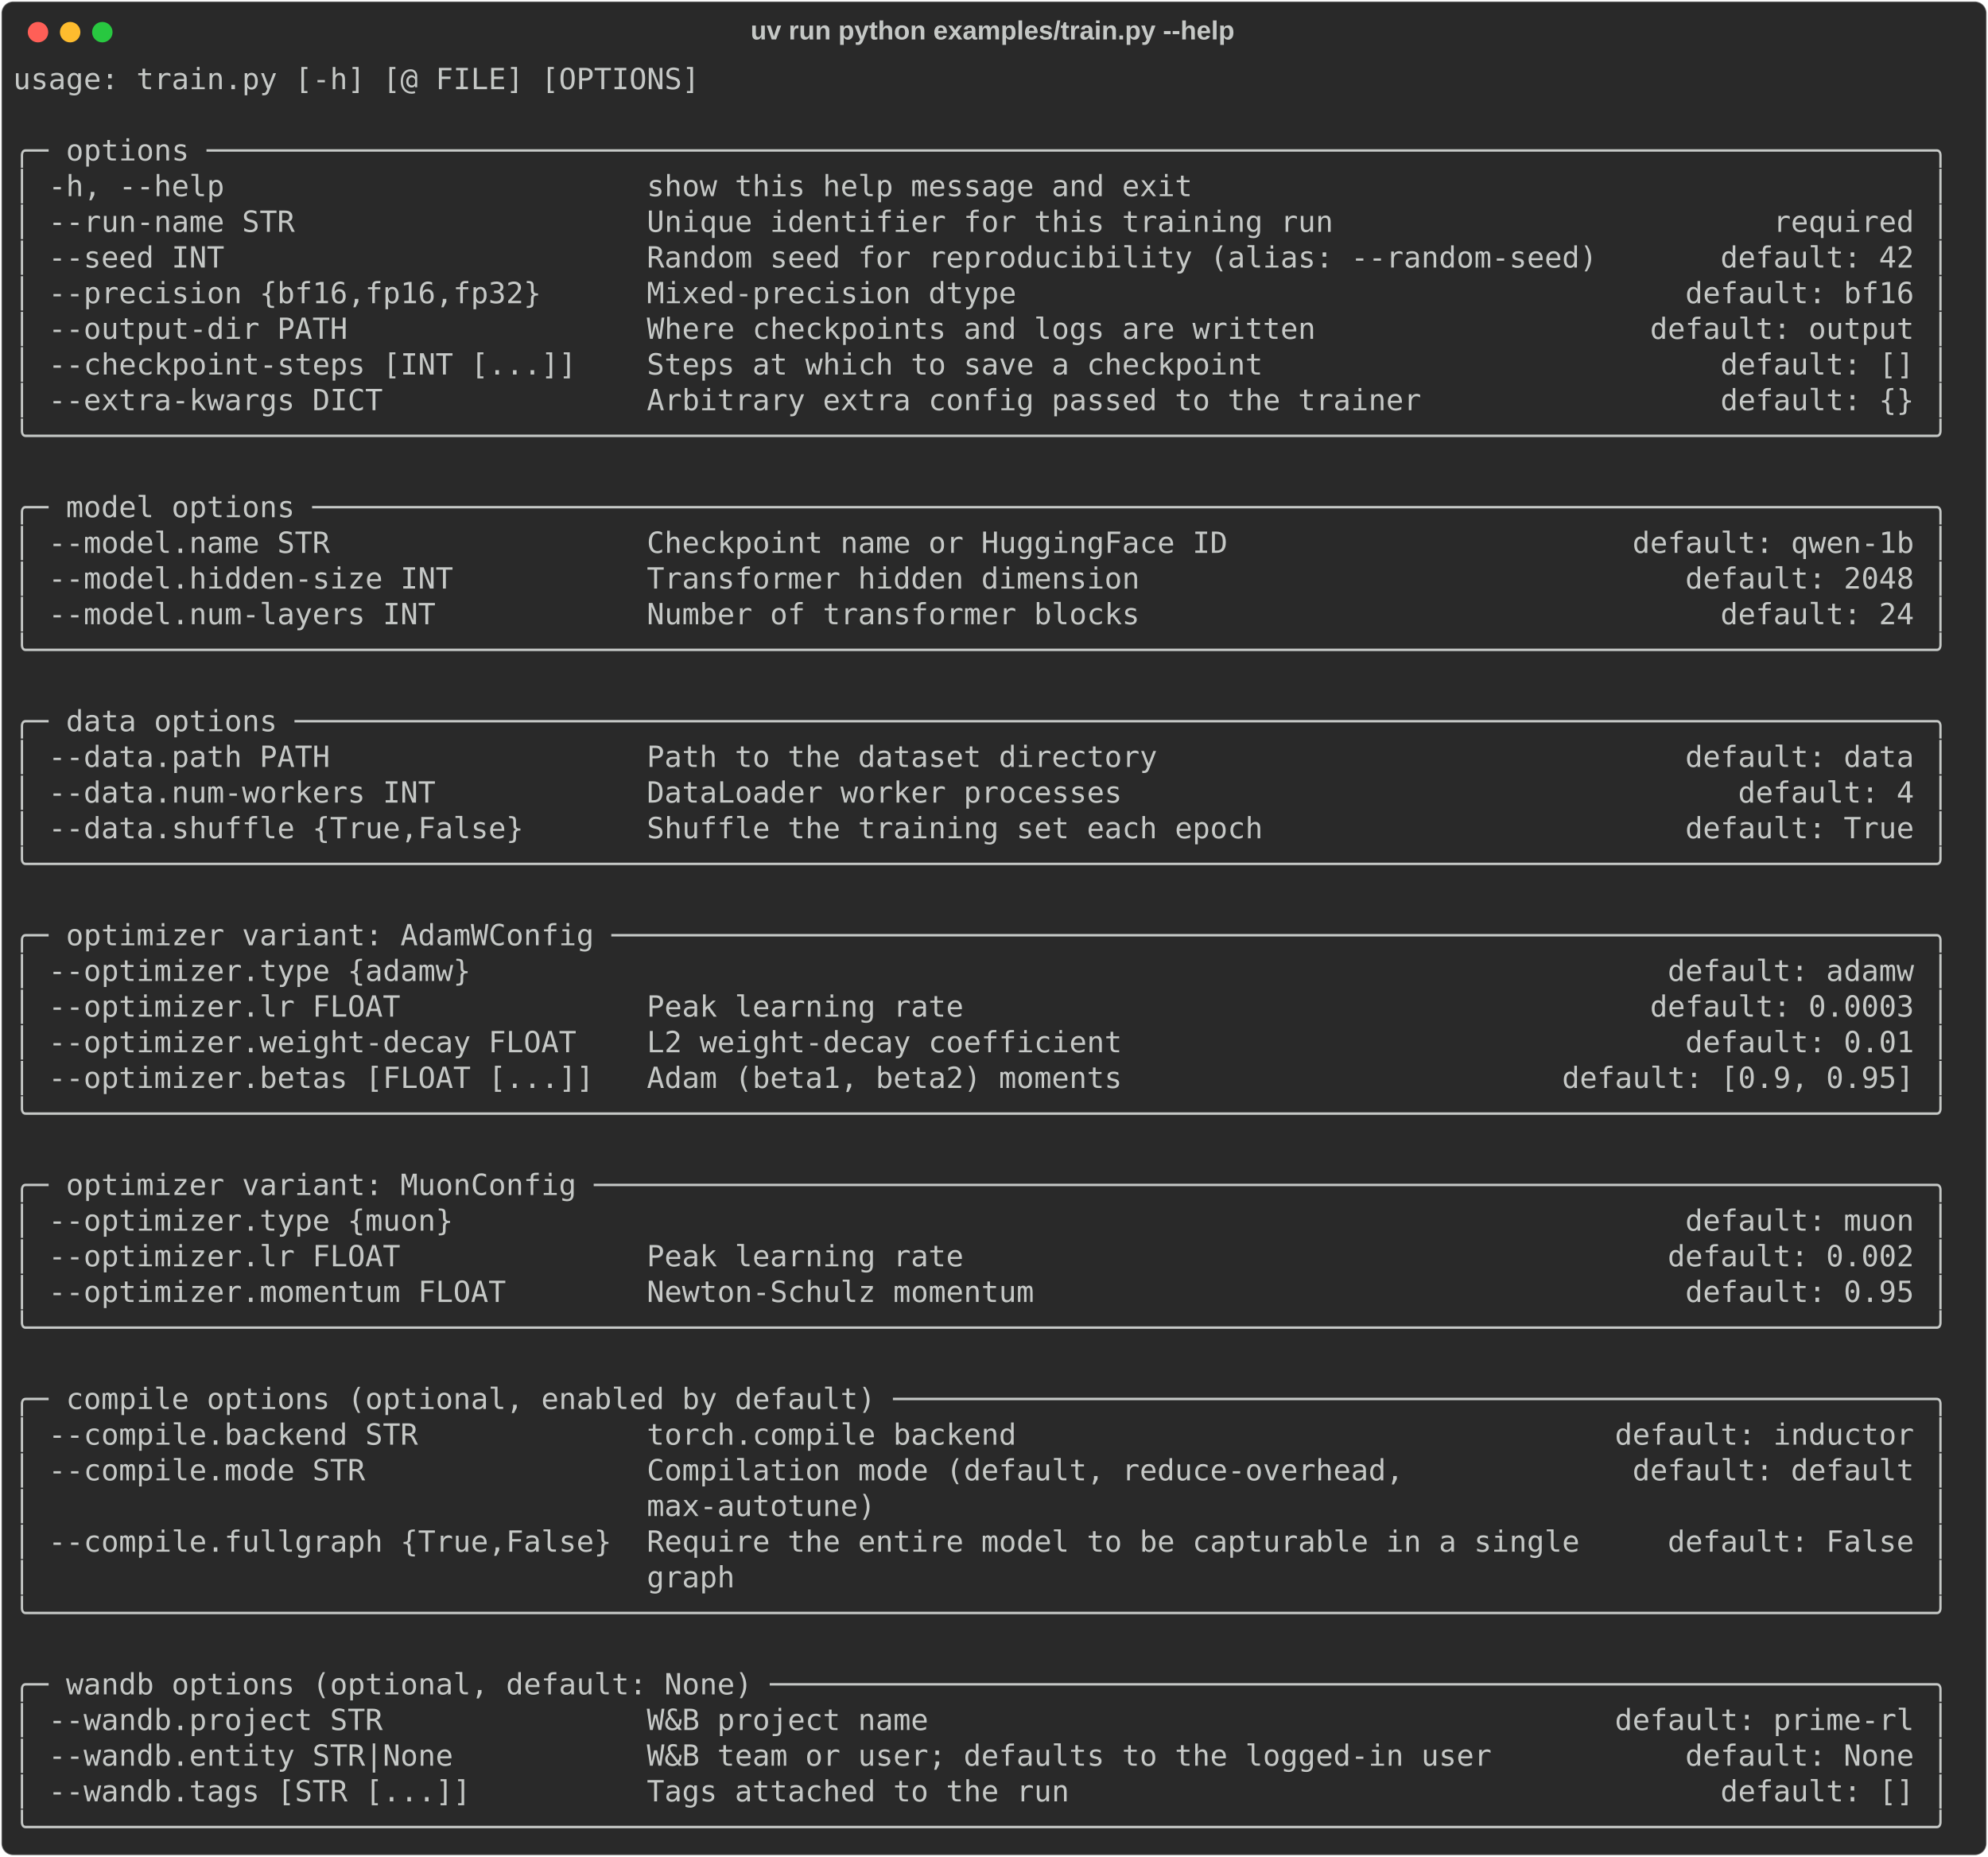
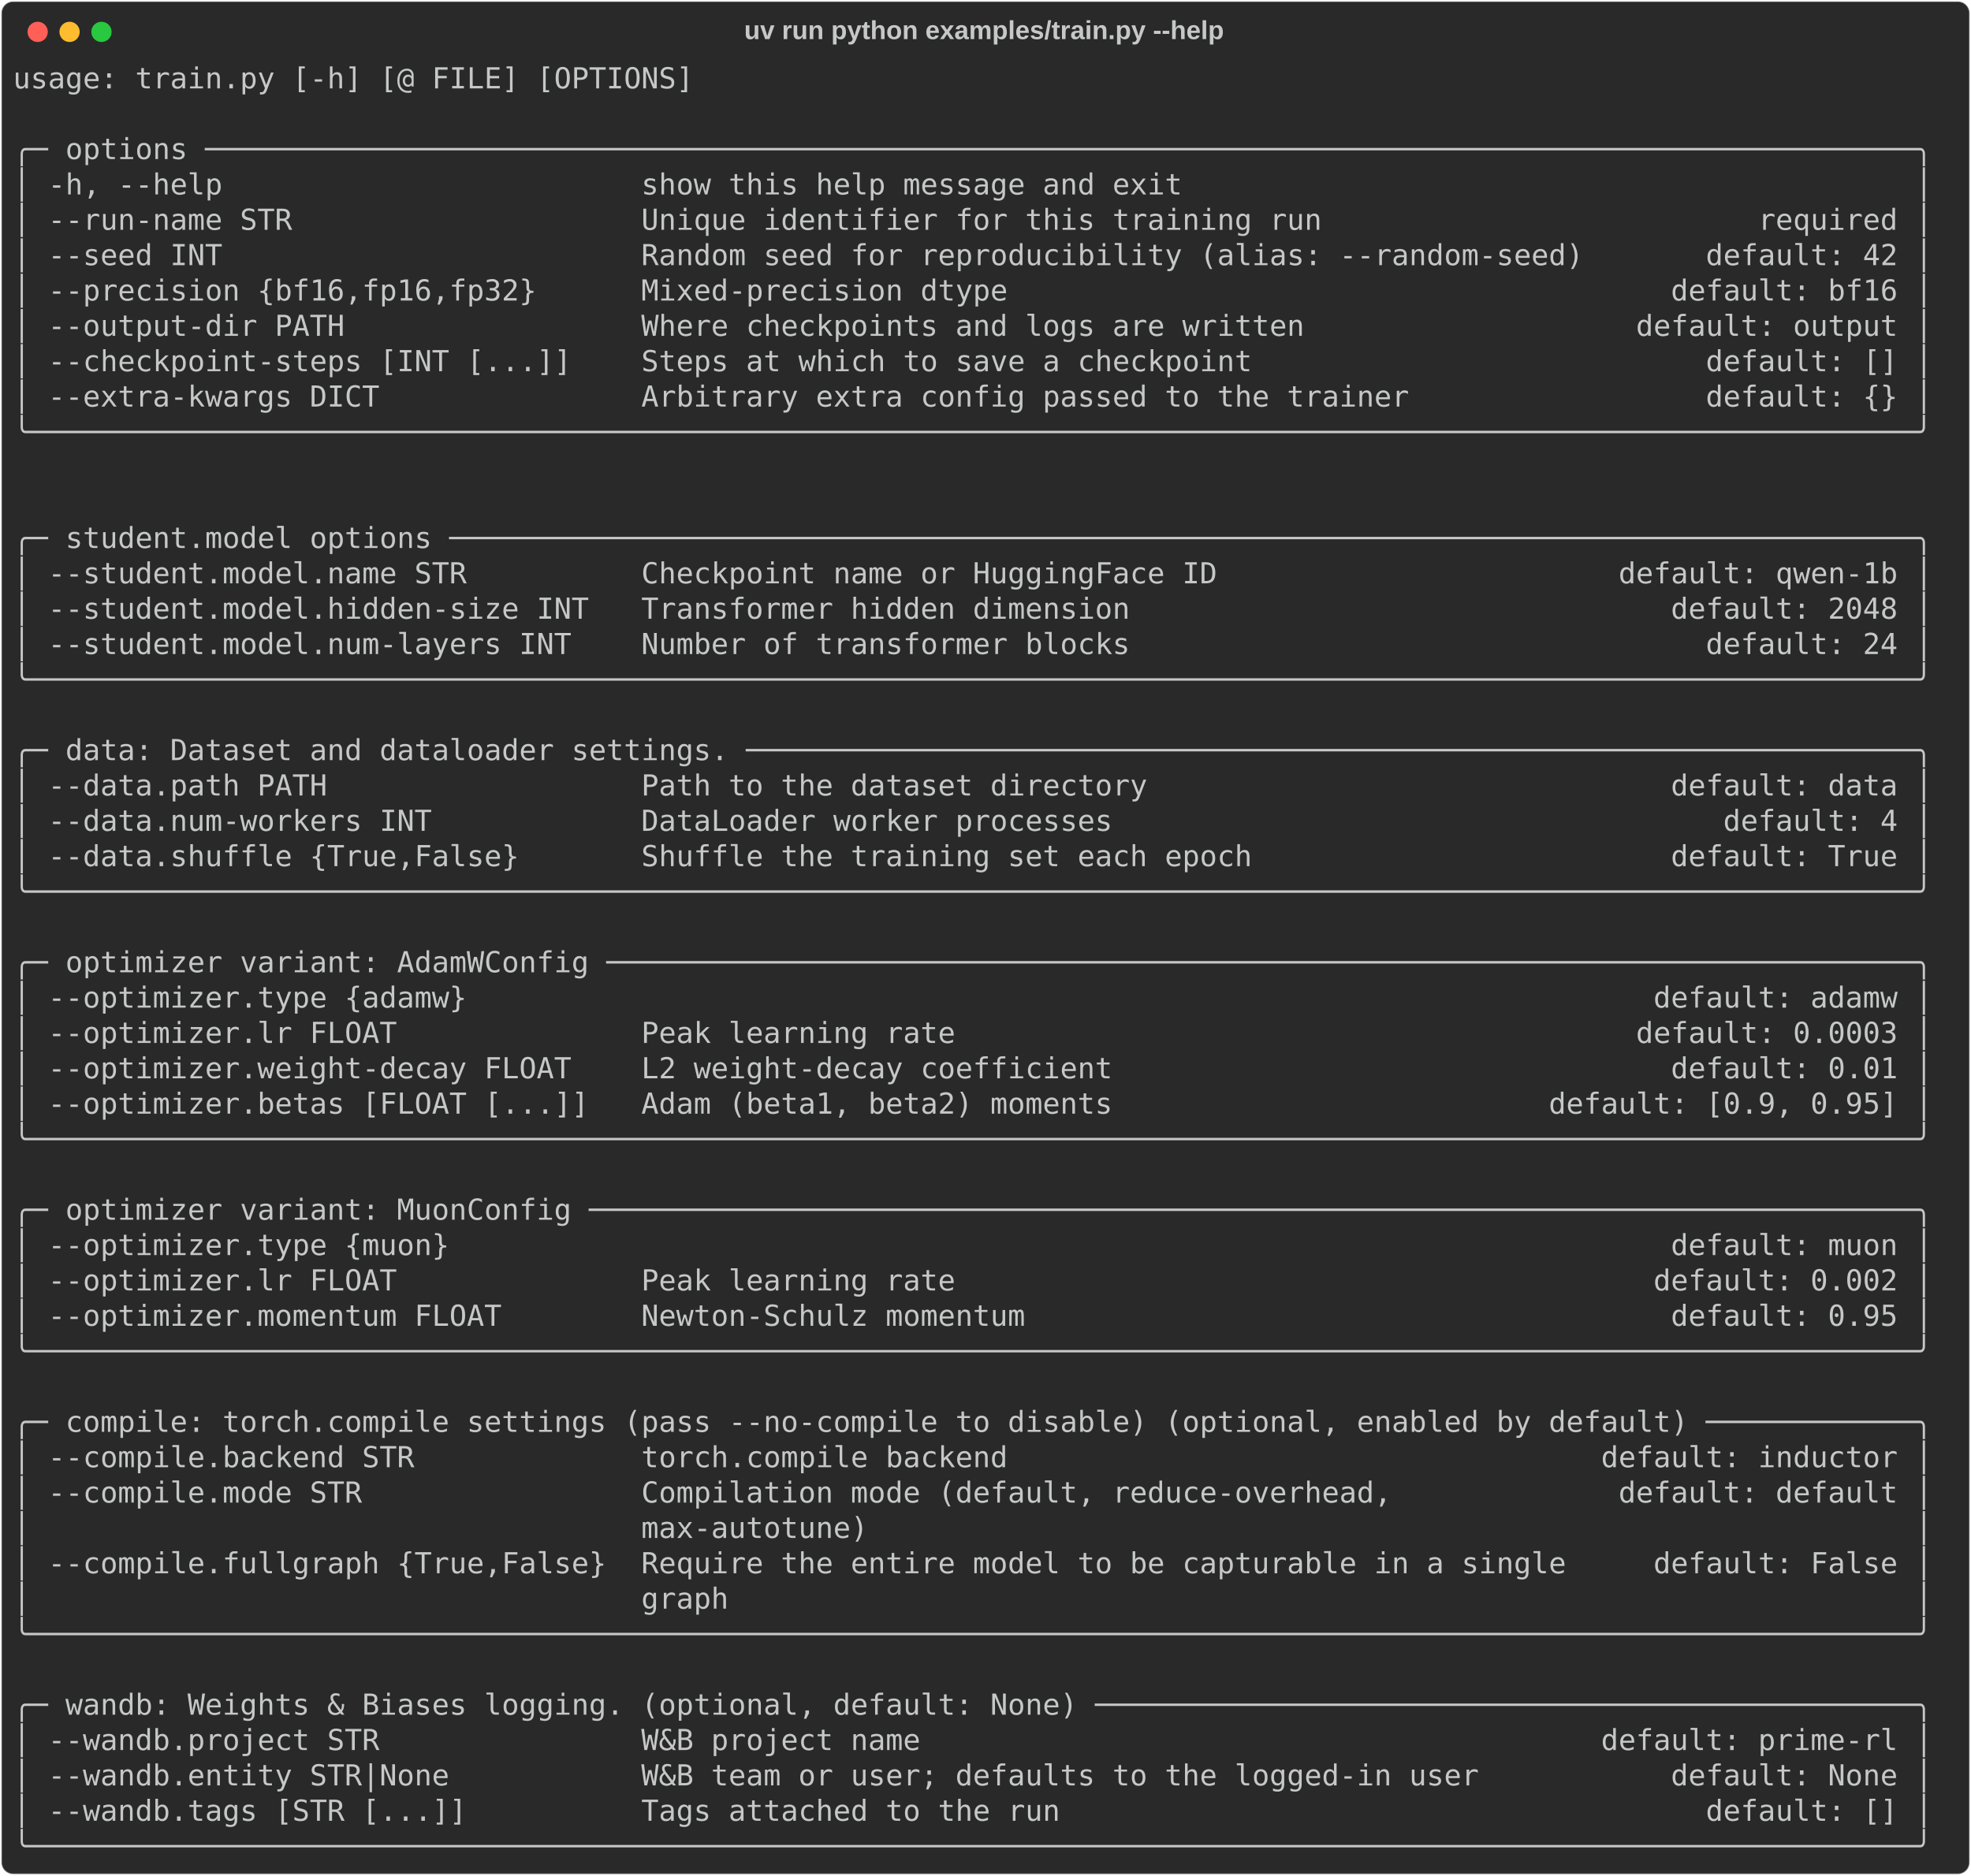
- <svg xmlns="http://www.w3.org/2000/svg" class="rich-terminal" viewBox="0 0 1360 1270.0">
+ <svg xmlns="http://www.w3.org/2000/svg" class="rich-terminal" viewBox="0 0 1360 1294.4">
  <style>

    @font-face {
        font-family: "Fira Code";
        src: local("FiraCode-Regular"),
                url("https://cdnjs.cloudflare.com/ajax/libs/firacode/6.2.0/woff2/FiraCode-Regular.woff2") format("woff2"),
                url("https://cdnjs.cloudflare.com/ajax/libs/firacode/6.2.0/woff/FiraCode-Regular.woff") format("woff");
        font-style: normal;
        font-weight: 400;
    }
    @font-face {
        font-family: "Fira Code";
        src: local("FiraCode-Bold"),
                url("https://cdnjs.cloudflare.com/ajax/libs/firacode/6.2.0/woff2/FiraCode-Bold.woff2") format("woff2"),
                url("https://cdnjs.cloudflare.com/ajax/libs/firacode/6.2.0/woff/FiraCode-Bold.woff") format("woff");
        font-style: bold;
        font-weight: 700;
    }

-     .terminal-894539248-matrix {
+     .terminal-3853713293-matrix {
        font-family: Fira Code, monospace;
        font-size: 20px;
        line-height: 24.4px;
        font-variant-east-asian: full-width;
    }

-     .terminal-894539248-title {
+     .terminal-3853713293-title {
        font-size: 18px;
        font-weight: bold;
        font-family: arial;
    }

-     .terminal-894539248-r1 { fill: #c5c8c6 }
+     .terminal-3853713293-r1 { fill: #c5c8c6 }
    </style>
  <defs>
-     <clipPath id="terminal-894539248-clip-terminal">
-       <rect x="0" y="0" width="1341.0" height="1219.0" />
-     </clipPath>
-     <clipPath id="terminal-894539248-line-0">
+     <clipPath id="terminal-3853713293-clip-terminal">
+       <rect x="0" y="0" width="1341.0" height="1243.4" />
+     </clipPath>
+     <clipPath id="terminal-3853713293-line-0">
      <rect x="0" y="1.5" width="1342" height="24.65" />
    </clipPath>
-     <clipPath id="terminal-894539248-line-1">
+     <clipPath id="terminal-3853713293-line-1">
      <rect x="0" y="25.9" width="1342" height="24.65" />
    </clipPath>
-     <clipPath id="terminal-894539248-line-2">
+     <clipPath id="terminal-3853713293-line-2">
      <rect x="0" y="50.3" width="1342" height="24.65" />
    </clipPath>
-     <clipPath id="terminal-894539248-line-3">
+     <clipPath id="terminal-3853713293-line-3">
      <rect x="0" y="74.7" width="1342" height="24.65" />
    </clipPath>
-     <clipPath id="terminal-894539248-line-4">
+     <clipPath id="terminal-3853713293-line-4">
      <rect x="0" y="99.1" width="1342" height="24.65" />
    </clipPath>
-     <clipPath id="terminal-894539248-line-5">
+     <clipPath id="terminal-3853713293-line-5">
      <rect x="0" y="123.5" width="1342" height="24.65" />
    </clipPath>
-     <clipPath id="terminal-894539248-line-6">
+     <clipPath id="terminal-3853713293-line-6">
      <rect x="0" y="147.9" width="1342" height="24.65" />
    </clipPath>
-     <clipPath id="terminal-894539248-line-7">
+     <clipPath id="terminal-3853713293-line-7">
      <rect x="0" y="172.3" width="1342" height="24.65" />
    </clipPath>
-     <clipPath id="terminal-894539248-line-8">
+     <clipPath id="terminal-3853713293-line-8">
      <rect x="0" y="196.7" width="1342" height="24.65" />
    </clipPath>
-     <clipPath id="terminal-894539248-line-9">
+     <clipPath id="terminal-3853713293-line-9">
      <rect x="0" y="221.1" width="1342" height="24.65" />
    </clipPath>
-     <clipPath id="terminal-894539248-line-10">
+     <clipPath id="terminal-3853713293-line-10">
      <rect x="0" y="245.5" width="1342" height="24.65" />
    </clipPath>
-     <clipPath id="terminal-894539248-line-11">
+     <clipPath id="terminal-3853713293-line-11">
      <rect x="0" y="269.9" width="1342" height="24.65" />
    </clipPath>
-     <clipPath id="terminal-894539248-line-12">
+     <clipPath id="terminal-3853713293-line-12">
      <rect x="0" y="294.3" width="1342" height="24.65" />
    </clipPath>
-     <clipPath id="terminal-894539248-line-13">
+     <clipPath id="terminal-3853713293-line-13">
      <rect x="0" y="318.7" width="1342" height="24.65" />
    </clipPath>
-     <clipPath id="terminal-894539248-line-14">
+     <clipPath id="terminal-3853713293-line-14">
      <rect x="0" y="343.1" width="1342" height="24.65" />
    </clipPath>
-     <clipPath id="terminal-894539248-line-15">
+     <clipPath id="terminal-3853713293-line-15">
      <rect x="0" y="367.5" width="1342" height="24.65" />
    </clipPath>
-     <clipPath id="terminal-894539248-line-16">
+     <clipPath id="terminal-3853713293-line-16">
      <rect x="0" y="391.9" width="1342" height="24.65" />
    </clipPath>
-     <clipPath id="terminal-894539248-line-17">
+     <clipPath id="terminal-3853713293-line-17">
      <rect x="0" y="416.3" width="1342" height="24.65" />
    </clipPath>
-     <clipPath id="terminal-894539248-line-18">
+     <clipPath id="terminal-3853713293-line-18">
      <rect x="0" y="440.7" width="1342" height="24.65" />
    </clipPath>
-     <clipPath id="terminal-894539248-line-19">
+     <clipPath id="terminal-3853713293-line-19">
      <rect x="0" y="465.1" width="1342" height="24.65" />
    </clipPath>
-     <clipPath id="terminal-894539248-line-20">
+     <clipPath id="terminal-3853713293-line-20">
      <rect x="0" y="489.5" width="1342" height="24.65" />
    </clipPath>
-     <clipPath id="terminal-894539248-line-21">
+     <clipPath id="terminal-3853713293-line-21">
      <rect x="0" y="513.9" width="1342" height="24.65" />
    </clipPath>
-     <clipPath id="terminal-894539248-line-22">
+     <clipPath id="terminal-3853713293-line-22">
      <rect x="0" y="538.3" width="1342" height="24.65" />
    </clipPath>
-     <clipPath id="terminal-894539248-line-23">
+     <clipPath id="terminal-3853713293-line-23">
      <rect x="0" y="562.7" width="1342" height="24.65" />
    </clipPath>
-     <clipPath id="terminal-894539248-line-24">
+     <clipPath id="terminal-3853713293-line-24">
      <rect x="0" y="587.1" width="1342" height="24.65" />
    </clipPath>
-     <clipPath id="terminal-894539248-line-25">
+     <clipPath id="terminal-3853713293-line-25">
      <rect x="0" y="611.5" width="1342" height="24.65" />
    </clipPath>
-     <clipPath id="terminal-894539248-line-26">
+     <clipPath id="terminal-3853713293-line-26">
      <rect x="0" y="635.9" width="1342" height="24.65" />
    </clipPath>
-     <clipPath id="terminal-894539248-line-27">
+     <clipPath id="terminal-3853713293-line-27">
      <rect x="0" y="660.3" width="1342" height="24.65" />
    </clipPath>
-     <clipPath id="terminal-894539248-line-28">
+     <clipPath id="terminal-3853713293-line-28">
      <rect x="0" y="684.7" width="1342" height="24.65" />
    </clipPath>
-     <clipPath id="terminal-894539248-line-29">
+     <clipPath id="terminal-3853713293-line-29">
      <rect x="0" y="709.1" width="1342" height="24.65" />
    </clipPath>
-     <clipPath id="terminal-894539248-line-30">
+     <clipPath id="terminal-3853713293-line-30">
      <rect x="0" y="733.5" width="1342" height="24.65" />
    </clipPath>
-     <clipPath id="terminal-894539248-line-31">
+     <clipPath id="terminal-3853713293-line-31">
      <rect x="0" y="757.9" width="1342" height="24.65" />
    </clipPath>
-     <clipPath id="terminal-894539248-line-32">
+     <clipPath id="terminal-3853713293-line-32">
      <rect x="0" y="782.3" width="1342" height="24.65" />
    </clipPath>
-     <clipPath id="terminal-894539248-line-33">
+     <clipPath id="terminal-3853713293-line-33">
      <rect x="0" y="806.7" width="1342" height="24.65" />
    </clipPath>
-     <clipPath id="terminal-894539248-line-34">
+     <clipPath id="terminal-3853713293-line-34">
      <rect x="0" y="831.1" width="1342" height="24.65" />
    </clipPath>
-     <clipPath id="terminal-894539248-line-35">
+     <clipPath id="terminal-3853713293-line-35">
      <rect x="0" y="855.5" width="1342" height="24.65" />
    </clipPath>
-     <clipPath id="terminal-894539248-line-36">
+     <clipPath id="terminal-3853713293-line-36">
      <rect x="0" y="879.9" width="1342" height="24.65" />
    </clipPath>
-     <clipPath id="terminal-894539248-line-37">
+     <clipPath id="terminal-3853713293-line-37">
      <rect x="0" y="904.3" width="1342" height="24.65" />
    </clipPath>
-     <clipPath id="terminal-894539248-line-38">
+     <clipPath id="terminal-3853713293-line-38">
      <rect x="0" y="928.7" width="1342" height="24.65" />
    </clipPath>
-     <clipPath id="terminal-894539248-line-39">
+     <clipPath id="terminal-3853713293-line-39">
      <rect x="0" y="953.1" width="1342" height="24.65" />
    </clipPath>
-     <clipPath id="terminal-894539248-line-40">
+     <clipPath id="terminal-3853713293-line-40">
      <rect x="0" y="977.5" width="1342" height="24.65" />
    </clipPath>
-     <clipPath id="terminal-894539248-line-41">
+     <clipPath id="terminal-3853713293-line-41">
      <rect x="0" y="1001.9" width="1342" height="24.65" />
    </clipPath>
-     <clipPath id="terminal-894539248-line-42">
+     <clipPath id="terminal-3853713293-line-42">
      <rect x="0" y="1026.3" width="1342" height="24.65" />
    </clipPath>
-     <clipPath id="terminal-894539248-line-43">
+     <clipPath id="terminal-3853713293-line-43">
      <rect x="0" y="1050.7" width="1342" height="24.65" />
    </clipPath>
-     <clipPath id="terminal-894539248-line-44">
+     <clipPath id="terminal-3853713293-line-44">
      <rect x="0" y="1075.1" width="1342" height="24.65" />
    </clipPath>
-     <clipPath id="terminal-894539248-line-45">
+     <clipPath id="terminal-3853713293-line-45">
      <rect x="0" y="1099.5" width="1342" height="24.65" />
    </clipPath>
-     <clipPath id="terminal-894539248-line-46">
+     <clipPath id="terminal-3853713293-line-46">
      <rect x="0" y="1123.9" width="1342" height="24.65" />
    </clipPath>
-     <clipPath id="terminal-894539248-line-47">
+     <clipPath id="terminal-3853713293-line-47">
      <rect x="0" y="1148.3" width="1342" height="24.65" />
    </clipPath>
-     <clipPath id="terminal-894539248-line-48">
+     <clipPath id="terminal-3853713293-line-48">
      <rect x="0" y="1172.7" width="1342" height="24.65" />
    </clipPath>
+     <clipPath id="terminal-3853713293-line-49">
+       <rect x="0" y="1197.1" width="1342" height="24.65" />
+     </clipPath>
  </defs>
-   <rect fill="#292929" stroke="rgba(255,255,255,0.35)" stroke-width="1" x="1" y="1" width="1358" height="1268" rx="8" />
-   <text class="terminal-894539248-title" fill="#c5c8c6" text-anchor="middle" x="679" y="27">uv run python examples/train.py --help</text>
+   <rect fill="#292929" stroke="rgba(255,255,255,0.35)" stroke-width="1" x="1" y="1" width="1358" height="1292.4" rx="8" />
+   <text class="terminal-3853713293-title" fill="#c5c8c6" text-anchor="middle" x="679" y="27">uv run python examples/train.py --help</text>
  <g transform="translate(26,22)">
    <circle cx="0" cy="0" r="7" fill="#ff5f57" />
    <circle cx="22" cy="0" r="7" fill="#febc2e" />
    <circle cx="44" cy="0" r="7" fill="#28c840" />
  </g>
-   <g transform="translate(9, 41)" clip-path="url(#terminal-894539248-clip-terminal)">
-     <g class="terminal-894539248-matrix">
-       <text class="terminal-894539248-r1" x="0" y="20" textLength="475.8" clip-path="url(#terminal-894539248-line-0)">usage: train.py [-h] [@ FILE] [OPTIONS]</text>
-       <text class="terminal-894539248-r1" x="1342" y="20" textLength="12.2" clip-path="url(#terminal-894539248-line-0)">
- </text>
-       <text class="terminal-894539248-r1" x="1342" y="44.4" textLength="12.2" clip-path="url(#terminal-894539248-line-1)">
- </text>
-       <text class="terminal-894539248-r1" x="0" y="68.8" textLength="1342" clip-path="url(#terminal-894539248-line-2)">╭─ options ──────────────────────────────────────────────────────────────────────────────────────────────────╮</text>
-       <text class="terminal-894539248-r1" x="1342" y="68.8" textLength="12.2" clip-path="url(#terminal-894539248-line-2)">
- </text>
-       <text class="terminal-894539248-r1" x="0" y="93.2" textLength="1342" clip-path="url(#terminal-894539248-line-3)">│ -h, --help                        show this help message and exit                                          │</text>
-       <text class="terminal-894539248-r1" x="1342" y="93.2" textLength="12.2" clip-path="url(#terminal-894539248-line-3)">
- </text>
-       <text class="terminal-894539248-r1" x="0" y="117.6" textLength="1342" clip-path="url(#terminal-894539248-line-4)">│ --run-name STR                    Unique identifier for this training run                         required │</text>
-       <text class="terminal-894539248-r1" x="1342" y="117.6" textLength="12.2" clip-path="url(#terminal-894539248-line-4)">
- </text>
-       <text class="terminal-894539248-r1" x="0" y="142" textLength="1342" clip-path="url(#terminal-894539248-line-5)">│ --seed INT                        Random seed for reproducibility (alias: --random-seed)       default: 42 │</text>
-       <text class="terminal-894539248-r1" x="1342" y="142" textLength="12.2" clip-path="url(#terminal-894539248-line-5)">
- </text>
-       <text class="terminal-894539248-r1" x="0" y="166.4" textLength="1342" clip-path="url(#terminal-894539248-line-6)">│ --precision {bf16,fp16,fp32}      Mixed-precision dtype                                      default: bf16 │</text>
-       <text class="terminal-894539248-r1" x="1342" y="166.4" textLength="12.2" clip-path="url(#terminal-894539248-line-6)">
- </text>
-       <text class="terminal-894539248-r1" x="0" y="190.8" textLength="1342" clip-path="url(#terminal-894539248-line-7)">│ --output-dir PATH                 Where checkpoints and logs are written                   default: output │</text>
-       <text class="terminal-894539248-r1" x="1342" y="190.8" textLength="12.2" clip-path="url(#terminal-894539248-line-7)">
- </text>
-       <text class="terminal-894539248-r1" x="0" y="215.2" textLength="1342" clip-path="url(#terminal-894539248-line-8)">│ --checkpoint-steps [INT [...]]    Steps at which to save a checkpoint                          default: [] │</text>
-       <text class="terminal-894539248-r1" x="1342" y="215.2" textLength="12.2" clip-path="url(#terminal-894539248-line-8)">
- </text>
-       <text class="terminal-894539248-r1" x="0" y="239.6" textLength="1342" clip-path="url(#terminal-894539248-line-9)">│ --extra-kwargs DICT               Arbitrary extra config passed to the trainer                 default: {} │</text>
-       <text class="terminal-894539248-r1" x="1342" y="239.6" textLength="12.2" clip-path="url(#terminal-894539248-line-9)">
- </text>
-       <text class="terminal-894539248-r1" x="0" y="264" textLength="1342" clip-path="url(#terminal-894539248-line-10)">╰────────────────────────────────────────────────────────────────────────────────────────────────────────────╯</text>
-       <text class="terminal-894539248-r1" x="1342" y="264" textLength="12.2" clip-path="url(#terminal-894539248-line-10)">
- </text>
-       <text class="terminal-894539248-r1" x="1342" y="288.4" textLength="12.2" clip-path="url(#terminal-894539248-line-11)">
- </text>
-       <text class="terminal-894539248-r1" x="0" y="312.8" textLength="1342" clip-path="url(#terminal-894539248-line-12)">╭─ model options ────────────────────────────────────────────────────────────────────────────────────────────╮</text>
-       <text class="terminal-894539248-r1" x="1342" y="312.8" textLength="12.2" clip-path="url(#terminal-894539248-line-12)">
- </text>
-       <text class="terminal-894539248-r1" x="0" y="337.2" textLength="1342" clip-path="url(#terminal-894539248-line-13)">│ --model.name STR                  Checkpoint name or HuggingFace ID                       default: qwen-1b │</text>
-       <text class="terminal-894539248-r1" x="1342" y="337.2" textLength="12.2" clip-path="url(#terminal-894539248-line-13)">
- </text>
-       <text class="terminal-894539248-r1" x="0" y="361.6" textLength="1342" clip-path="url(#terminal-894539248-line-14)">│ --model.hidden-size INT           Transformer hidden dimension                               default: 2048 │</text>
-       <text class="terminal-894539248-r1" x="1342" y="361.6" textLength="12.2" clip-path="url(#terminal-894539248-line-14)">
- </text>
-       <text class="terminal-894539248-r1" x="0" y="386" textLength="1342" clip-path="url(#terminal-894539248-line-15)">│ --model.num-layers INT            Number of transformer blocks                                 default: 24 │</text>
-       <text class="terminal-894539248-r1" x="1342" y="386" textLength="12.2" clip-path="url(#terminal-894539248-line-15)">
- </text>
-       <text class="terminal-894539248-r1" x="0" y="410.4" textLength="1342" clip-path="url(#terminal-894539248-line-16)">╰────────────────────────────────────────────────────────────────────────────────────────────────────────────╯</text>
-       <text class="terminal-894539248-r1" x="1342" y="410.4" textLength="12.2" clip-path="url(#terminal-894539248-line-16)">
- </text>
-       <text class="terminal-894539248-r1" x="1342" y="434.8" textLength="12.2" clip-path="url(#terminal-894539248-line-17)">
- </text>
-       <text class="terminal-894539248-r1" x="0" y="459.2" textLength="1342" clip-path="url(#terminal-894539248-line-18)">╭─ data options ─────────────────────────────────────────────────────────────────────────────────────────────╮</text>
-       <text class="terminal-894539248-r1" x="1342" y="459.2" textLength="12.2" clip-path="url(#terminal-894539248-line-18)">
- </text>
-       <text class="terminal-894539248-r1" x="0" y="483.6" textLength="1342" clip-path="url(#terminal-894539248-line-19)">│ --data.path PATH                  Path to the dataset directory                              default: data │</text>
-       <text class="terminal-894539248-r1" x="1342" y="483.6" textLength="12.2" clip-path="url(#terminal-894539248-line-19)">
- </text>
-       <text class="terminal-894539248-r1" x="0" y="508" textLength="1342" clip-path="url(#terminal-894539248-line-20)">│ --data.num-workers INT            DataLoader worker processes                                   default: 4 │</text>
-       <text class="terminal-894539248-r1" x="1342" y="508" textLength="12.2" clip-path="url(#terminal-894539248-line-20)">
- </text>
-       <text class="terminal-894539248-r1" x="0" y="532.4" textLength="1342" clip-path="url(#terminal-894539248-line-21)">│ --data.shuffle {True,False}       Shuffle the training set each epoch                        default: True │</text>
-       <text class="terminal-894539248-r1" x="1342" y="532.4" textLength="12.2" clip-path="url(#terminal-894539248-line-21)">
- </text>
-       <text class="terminal-894539248-r1" x="0" y="556.8" textLength="1342" clip-path="url(#terminal-894539248-line-22)">╰────────────────────────────────────────────────────────────────────────────────────────────────────────────╯</text>
-       <text class="terminal-894539248-r1" x="1342" y="556.8" textLength="12.2" clip-path="url(#terminal-894539248-line-22)">
- </text>
-       <text class="terminal-894539248-r1" x="1342" y="581.2" textLength="12.2" clip-path="url(#terminal-894539248-line-23)">
- </text>
-       <text class="terminal-894539248-r1" x="0" y="605.6" textLength="1342" clip-path="url(#terminal-894539248-line-24)">╭─ optimizer variant: AdamWConfig ───────────────────────────────────────────────────────────────────────────╮</text>
-       <text class="terminal-894539248-r1" x="1342" y="605.6" textLength="12.2" clip-path="url(#terminal-894539248-line-24)">
- </text>
-       <text class="terminal-894539248-r1" x="0" y="630" textLength="1342" clip-path="url(#terminal-894539248-line-25)">│ --optimizer.type {adamw}                                                                    default: adamw │</text>
-       <text class="terminal-894539248-r1" x="1342" y="630" textLength="12.2" clip-path="url(#terminal-894539248-line-25)">
- </text>
-       <text class="terminal-894539248-r1" x="0" y="654.4" textLength="1342" clip-path="url(#terminal-894539248-line-26)">│ --optimizer.lr FLOAT              Peak learning rate                                       default: 0.0003 │</text>
-       <text class="terminal-894539248-r1" x="1342" y="654.4" textLength="12.2" clip-path="url(#terminal-894539248-line-26)">
- </text>
-       <text class="terminal-894539248-r1" x="0" y="678.8" textLength="1342" clip-path="url(#terminal-894539248-line-27)">│ --optimizer.weight-decay FLOAT    L2 weight-decay coefficient                                default: 0.01 │</text>
-       <text class="terminal-894539248-r1" x="1342" y="678.8" textLength="12.2" clip-path="url(#terminal-894539248-line-27)">
- </text>
-       <text class="terminal-894539248-r1" x="0" y="703.2" textLength="1342" clip-path="url(#terminal-894539248-line-28)">│ --optimizer.betas [FLOAT [...]]   Adam (beta1, beta2) moments                         default: [0.9, 0.95] │</text>
-       <text class="terminal-894539248-r1" x="1342" y="703.2" textLength="12.2" clip-path="url(#terminal-894539248-line-28)">
- </text>
-       <text class="terminal-894539248-r1" x="0" y="727.6" textLength="1342" clip-path="url(#terminal-894539248-line-29)">╰────────────────────────────────────────────────────────────────────────────────────────────────────────────╯</text>
-       <text class="terminal-894539248-r1" x="1342" y="727.6" textLength="12.2" clip-path="url(#terminal-894539248-line-29)">
- </text>
-       <text class="terminal-894539248-r1" x="1342" y="752" textLength="12.2" clip-path="url(#terminal-894539248-line-30)">
- </text>
-       <text class="terminal-894539248-r1" x="0" y="776.4" textLength="1342" clip-path="url(#terminal-894539248-line-31)">╭─ optimizer variant: MuonConfig ────────────────────────────────────────────────────────────────────────────╮</text>
-       <text class="terminal-894539248-r1" x="1342" y="776.4" textLength="12.2" clip-path="url(#terminal-894539248-line-31)">
- </text>
-       <text class="terminal-894539248-r1" x="0" y="800.8" textLength="1342" clip-path="url(#terminal-894539248-line-32)">│ --optimizer.type {muon}                                                                      default: muon │</text>
-       <text class="terminal-894539248-r1" x="1342" y="800.8" textLength="12.2" clip-path="url(#terminal-894539248-line-32)">
- </text>
-       <text class="terminal-894539248-r1" x="0" y="825.2" textLength="1342" clip-path="url(#terminal-894539248-line-33)">│ --optimizer.lr FLOAT              Peak learning rate                                        default: 0.002 │</text>
-       <text class="terminal-894539248-r1" x="1342" y="825.2" textLength="12.2" clip-path="url(#terminal-894539248-line-33)">
- </text>
-       <text class="terminal-894539248-r1" x="0" y="849.6" textLength="1342" clip-path="url(#terminal-894539248-line-34)">│ --optimizer.momentum FLOAT        Newton-Schulz momentum                                     default: 0.95 │</text>
-       <text class="terminal-894539248-r1" x="1342" y="849.6" textLength="12.2" clip-path="url(#terminal-894539248-line-34)">
- </text>
-       <text class="terminal-894539248-r1" x="0" y="874" textLength="1342" clip-path="url(#terminal-894539248-line-35)">╰────────────────────────────────────────────────────────────────────────────────────────────────────────────╯</text>
-       <text class="terminal-894539248-r1" x="1342" y="874" textLength="12.2" clip-path="url(#terminal-894539248-line-35)">
- </text>
-       <text class="terminal-894539248-r1" x="1342" y="898.4" textLength="12.2" clip-path="url(#terminal-894539248-line-36)">
- </text>
-       <text class="terminal-894539248-r1" x="0" y="922.8" textLength="1342" clip-path="url(#terminal-894539248-line-37)">╭─ compile options (optional, enabled by default) ───────────────────────────────────────────────────────────╮</text>
-       <text class="terminal-894539248-r1" x="1342" y="922.8" textLength="12.2" clip-path="url(#terminal-894539248-line-37)">
- </text>
-       <text class="terminal-894539248-r1" x="0" y="947.2" textLength="1342" clip-path="url(#terminal-894539248-line-38)">│ --compile.backend STR             torch.compile backend                                  default: inductor │</text>
-       <text class="terminal-894539248-r1" x="1342" y="947.2" textLength="12.2" clip-path="url(#terminal-894539248-line-38)">
- </text>
-       <text class="terminal-894539248-r1" x="0" y="971.6" textLength="1342" clip-path="url(#terminal-894539248-line-39)">│ --compile.mode STR                Compilation mode (default, reduce-overhead,             default: default │</text>
-       <text class="terminal-894539248-r1" x="1342" y="971.6" textLength="12.2" clip-path="url(#terminal-894539248-line-39)">
- </text>
-       <text class="terminal-894539248-r1" x="0" y="996" textLength="1342" clip-path="url(#terminal-894539248-line-40)">│                                   max-autotune)                                                            │</text>
-       <text class="terminal-894539248-r1" x="1342" y="996" textLength="12.2" clip-path="url(#terminal-894539248-line-40)">
- </text>
-       <text class="terminal-894539248-r1" x="0" y="1020.4" textLength="1342" clip-path="url(#terminal-894539248-line-41)">│ --compile.fullgraph {True,False}  Require the entire model to be capturable in a single     default: False │</text>
-       <text class="terminal-894539248-r1" x="1342" y="1020.4" textLength="12.2" clip-path="url(#terminal-894539248-line-41)">
- </text>
-       <text class="terminal-894539248-r1" x="0" y="1044.8" textLength="1342" clip-path="url(#terminal-894539248-line-42)">│                                   graph                                                                    │</text>
-       <text class="terminal-894539248-r1" x="1342" y="1044.8" textLength="12.2" clip-path="url(#terminal-894539248-line-42)">
- </text>
-       <text class="terminal-894539248-r1" x="0" y="1069.2" textLength="1342" clip-path="url(#terminal-894539248-line-43)">╰────────────────────────────────────────────────────────────────────────────────────────────────────────────╯</text>
-       <text class="terminal-894539248-r1" x="1342" y="1069.2" textLength="12.2" clip-path="url(#terminal-894539248-line-43)">
- </text>
-       <text class="terminal-894539248-r1" x="1342" y="1093.6" textLength="12.2" clip-path="url(#terminal-894539248-line-44)">
- </text>
-       <text class="terminal-894539248-r1" x="0" y="1118" textLength="1342" clip-path="url(#terminal-894539248-line-45)">╭─ wandb options (optional, default: None) ──────────────────────────────────────────────────────────────────╮</text>
-       <text class="terminal-894539248-r1" x="1342" y="1118" textLength="12.2" clip-path="url(#terminal-894539248-line-45)">
- </text>
-       <text class="terminal-894539248-r1" x="0" y="1142.4" textLength="1342" clip-path="url(#terminal-894539248-line-46)">│ --wandb.project STR               W&amp;B project name                                       default: prime-rl │</text>
-       <text class="terminal-894539248-r1" x="1342" y="1142.4" textLength="12.2" clip-path="url(#terminal-894539248-line-46)">
- </text>
-       <text class="terminal-894539248-r1" x="0" y="1166.8" textLength="1342" clip-path="url(#terminal-894539248-line-47)">│ --wandb.entity STR|None           W&amp;B team or user; defaults to the logged-in user           default: None │</text>
-       <text class="terminal-894539248-r1" x="1342" y="1166.8" textLength="12.2" clip-path="url(#terminal-894539248-line-47)">
- </text>
-       <text class="terminal-894539248-r1" x="0" y="1191.2" textLength="1342" clip-path="url(#terminal-894539248-line-48)">│ --wandb.tags [STR [...]]          Tags attached to the run                                     default: [] │</text>
-       <text class="terminal-894539248-r1" x="1342" y="1191.2" textLength="12.2" clip-path="url(#terminal-894539248-line-48)">
- </text>
-       <text class="terminal-894539248-r1" x="0" y="1215.6" textLength="1342" clip-path="url(#terminal-894539248-line-49)">╰────────────────────────────────────────────────────────────────────────────────────────────────────────────╯</text>
-       <text class="terminal-894539248-r1" x="1342" y="1215.6" textLength="12.2" clip-path="url(#terminal-894539248-line-49)">
+   <g transform="translate(9, 41)" clip-path="url(#terminal-3853713293-clip-terminal)">
+     <g class="terminal-3853713293-matrix">
+       <text class="terminal-3853713293-r1" x="0" y="20" textLength="475.8" clip-path="url(#terminal-3853713293-line-0)">usage: train.py [-h] [@ FILE] [OPTIONS]</text>
+       <text class="terminal-3853713293-r1" x="1342" y="20" textLength="12.2" clip-path="url(#terminal-3853713293-line-0)">
+ </text>
+       <text class="terminal-3853713293-r1" x="1342" y="44.4" textLength="12.2" clip-path="url(#terminal-3853713293-line-1)">
+ </text>
+       <text class="terminal-3853713293-r1" x="0" y="68.8" textLength="1342" clip-path="url(#terminal-3853713293-line-2)">╭─ options ──────────────────────────────────────────────────────────────────────────────────────────────────╮</text>
+       <text class="terminal-3853713293-r1" x="1342" y="68.8" textLength="12.2" clip-path="url(#terminal-3853713293-line-2)">
+ </text>
+       <text class="terminal-3853713293-r1" x="0" y="93.2" textLength="1342" clip-path="url(#terminal-3853713293-line-3)">│ -h, --help                        show this help message and exit                                          │</text>
+       <text class="terminal-3853713293-r1" x="1342" y="93.2" textLength="12.2" clip-path="url(#terminal-3853713293-line-3)">
+ </text>
+       <text class="terminal-3853713293-r1" x="0" y="117.6" textLength="1342" clip-path="url(#terminal-3853713293-line-4)">│ --run-name STR                    Unique identifier for this training run                         required │</text>
+       <text class="terminal-3853713293-r1" x="1342" y="117.6" textLength="12.2" clip-path="url(#terminal-3853713293-line-4)">
+ </text>
+       <text class="terminal-3853713293-r1" x="0" y="142" textLength="1342" clip-path="url(#terminal-3853713293-line-5)">│ --seed INT                        Random seed for reproducibility (alias: --random-seed)       default: 42 │</text>
+       <text class="terminal-3853713293-r1" x="1342" y="142" textLength="12.2" clip-path="url(#terminal-3853713293-line-5)">
+ </text>
+       <text class="terminal-3853713293-r1" x="0" y="166.4" textLength="1342" clip-path="url(#terminal-3853713293-line-6)">│ --precision {bf16,fp16,fp32}      Mixed-precision dtype                                      default: bf16 │</text>
+       <text class="terminal-3853713293-r1" x="1342" y="166.4" textLength="12.2" clip-path="url(#terminal-3853713293-line-6)">
+ </text>
+       <text class="terminal-3853713293-r1" x="0" y="190.8" textLength="1342" clip-path="url(#terminal-3853713293-line-7)">│ --output-dir PATH                 Where checkpoints and logs are written                   default: output │</text>
+       <text class="terminal-3853713293-r1" x="1342" y="190.8" textLength="12.2" clip-path="url(#terminal-3853713293-line-7)">
+ </text>
+       <text class="terminal-3853713293-r1" x="0" y="215.2" textLength="1342" clip-path="url(#terminal-3853713293-line-8)">│ --checkpoint-steps [INT [...]]    Steps at which to save a checkpoint                          default: [] │</text>
+       <text class="terminal-3853713293-r1" x="1342" y="215.2" textLength="12.2" clip-path="url(#terminal-3853713293-line-8)">
+ </text>
+       <text class="terminal-3853713293-r1" x="0" y="239.6" textLength="1342" clip-path="url(#terminal-3853713293-line-9)">│ --extra-kwargs DICT               Arbitrary extra config passed to the trainer                 default: {} │</text>
+       <text class="terminal-3853713293-r1" x="1342" y="239.6" textLength="12.2" clip-path="url(#terminal-3853713293-line-9)">
+ </text>
+       <text class="terminal-3853713293-r1" x="0" y="264" textLength="1342" clip-path="url(#terminal-3853713293-line-10)">╰────────────────────────────────────────────────────────────────────────────────────────────────────────────╯</text>
+       <text class="terminal-3853713293-r1" x="1342" y="264" textLength="12.2" clip-path="url(#terminal-3853713293-line-10)">
+ </text>
+       <text class="terminal-3853713293-r1" x="1342" y="288.4" textLength="12.2" clip-path="url(#terminal-3853713293-line-11)">
+ </text>
+       <text class="terminal-3853713293-r1" x="1342" y="312.8" textLength="12.2" clip-path="url(#terminal-3853713293-line-12)">
+ </text>
+       <text class="terminal-3853713293-r1" x="0" y="337.2" textLength="1342" clip-path="url(#terminal-3853713293-line-13)">╭─ student.model options ────────────────────────────────────────────────────────────────────────────────────╮</text>
+       <text class="terminal-3853713293-r1" x="1342" y="337.2" textLength="12.2" clip-path="url(#terminal-3853713293-line-13)">
+ </text>
+       <text class="terminal-3853713293-r1" x="0" y="361.6" textLength="1342" clip-path="url(#terminal-3853713293-line-14)">│ --student.model.name STR          Checkpoint name or HuggingFace ID                       default: qwen-1b │</text>
+       <text class="terminal-3853713293-r1" x="1342" y="361.6" textLength="12.2" clip-path="url(#terminal-3853713293-line-14)">
+ </text>
+       <text class="terminal-3853713293-r1" x="0" y="386" textLength="1342" clip-path="url(#terminal-3853713293-line-15)">│ --student.model.hidden-size INT   Transformer hidden dimension                               default: 2048 │</text>
+       <text class="terminal-3853713293-r1" x="1342" y="386" textLength="12.2" clip-path="url(#terminal-3853713293-line-15)">
+ </text>
+       <text class="terminal-3853713293-r1" x="0" y="410.4" textLength="1342" clip-path="url(#terminal-3853713293-line-16)">│ --student.model.num-layers INT    Number of transformer blocks                                 default: 24 │</text>
+       <text class="terminal-3853713293-r1" x="1342" y="410.4" textLength="12.2" clip-path="url(#terminal-3853713293-line-16)">
+ </text>
+       <text class="terminal-3853713293-r1" x="0" y="434.8" textLength="1342" clip-path="url(#terminal-3853713293-line-17)">╰────────────────────────────────────────────────────────────────────────────────────────────────────────────╯</text>
+       <text class="terminal-3853713293-r1" x="1342" y="434.8" textLength="12.2" clip-path="url(#terminal-3853713293-line-17)">
+ </text>
+       <text class="terminal-3853713293-r1" x="1342" y="459.2" textLength="12.2" clip-path="url(#terminal-3853713293-line-18)">
+ </text>
+       <text class="terminal-3853713293-r1" x="0" y="483.6" textLength="1342" clip-path="url(#terminal-3853713293-line-19)">╭─ data: Dataset and dataloader settings. ───────────────────────────────────────────────────────────────────╮</text>
+       <text class="terminal-3853713293-r1" x="1342" y="483.6" textLength="12.2" clip-path="url(#terminal-3853713293-line-19)">
+ </text>
+       <text class="terminal-3853713293-r1" x="0" y="508" textLength="1342" clip-path="url(#terminal-3853713293-line-20)">│ --data.path PATH                  Path to the dataset directory                              default: data │</text>
+       <text class="terminal-3853713293-r1" x="1342" y="508" textLength="12.2" clip-path="url(#terminal-3853713293-line-20)">
+ </text>
+       <text class="terminal-3853713293-r1" x="0" y="532.4" textLength="1342" clip-path="url(#terminal-3853713293-line-21)">│ --data.num-workers INT            DataLoader worker processes                                   default: 4 │</text>
+       <text class="terminal-3853713293-r1" x="1342" y="532.4" textLength="12.2" clip-path="url(#terminal-3853713293-line-21)">
+ </text>
+       <text class="terminal-3853713293-r1" x="0" y="556.8" textLength="1342" clip-path="url(#terminal-3853713293-line-22)">│ --data.shuffle {True,False}       Shuffle the training set each epoch                        default: True │</text>
+       <text class="terminal-3853713293-r1" x="1342" y="556.8" textLength="12.2" clip-path="url(#terminal-3853713293-line-22)">
+ </text>
+       <text class="terminal-3853713293-r1" x="0" y="581.2" textLength="1342" clip-path="url(#terminal-3853713293-line-23)">╰────────────────────────────────────────────────────────────────────────────────────────────────────────────╯</text>
+       <text class="terminal-3853713293-r1" x="1342" y="581.2" textLength="12.2" clip-path="url(#terminal-3853713293-line-23)">
+ </text>
+       <text class="terminal-3853713293-r1" x="1342" y="605.6" textLength="12.2" clip-path="url(#terminal-3853713293-line-24)">
+ </text>
+       <text class="terminal-3853713293-r1" x="0" y="630" textLength="1342" clip-path="url(#terminal-3853713293-line-25)">╭─ optimizer variant: AdamWConfig ───────────────────────────────────────────────────────────────────────────╮</text>
+       <text class="terminal-3853713293-r1" x="1342" y="630" textLength="12.2" clip-path="url(#terminal-3853713293-line-25)">
+ </text>
+       <text class="terminal-3853713293-r1" x="0" y="654.4" textLength="1342" clip-path="url(#terminal-3853713293-line-26)">│ --optimizer.type {adamw}                                                                    default: adamw │</text>
+       <text class="terminal-3853713293-r1" x="1342" y="654.4" textLength="12.2" clip-path="url(#terminal-3853713293-line-26)">
+ </text>
+       <text class="terminal-3853713293-r1" x="0" y="678.8" textLength="1342" clip-path="url(#terminal-3853713293-line-27)">│ --optimizer.lr FLOAT              Peak learning rate                                       default: 0.0003 │</text>
+       <text class="terminal-3853713293-r1" x="1342" y="678.8" textLength="12.2" clip-path="url(#terminal-3853713293-line-27)">
+ </text>
+       <text class="terminal-3853713293-r1" x="0" y="703.2" textLength="1342" clip-path="url(#terminal-3853713293-line-28)">│ --optimizer.weight-decay FLOAT    L2 weight-decay coefficient                                default: 0.01 │</text>
+       <text class="terminal-3853713293-r1" x="1342" y="703.2" textLength="12.2" clip-path="url(#terminal-3853713293-line-28)">
+ </text>
+       <text class="terminal-3853713293-r1" x="0" y="727.6" textLength="1342" clip-path="url(#terminal-3853713293-line-29)">│ --optimizer.betas [FLOAT [...]]   Adam (beta1, beta2) moments                         default: [0.9, 0.95] │</text>
+       <text class="terminal-3853713293-r1" x="1342" y="727.6" textLength="12.2" clip-path="url(#terminal-3853713293-line-29)">
+ </text>
+       <text class="terminal-3853713293-r1" x="0" y="752" textLength="1342" clip-path="url(#terminal-3853713293-line-30)">╰────────────────────────────────────────────────────────────────────────────────────────────────────────────╯</text>
+       <text class="terminal-3853713293-r1" x="1342" y="752" textLength="12.2" clip-path="url(#terminal-3853713293-line-30)">
+ </text>
+       <text class="terminal-3853713293-r1" x="1342" y="776.4" textLength="12.2" clip-path="url(#terminal-3853713293-line-31)">
+ </text>
+       <text class="terminal-3853713293-r1" x="0" y="800.8" textLength="1342" clip-path="url(#terminal-3853713293-line-32)">╭─ optimizer variant: MuonConfig ────────────────────────────────────────────────────────────────────────────╮</text>
+       <text class="terminal-3853713293-r1" x="1342" y="800.8" textLength="12.2" clip-path="url(#terminal-3853713293-line-32)">
+ </text>
+       <text class="terminal-3853713293-r1" x="0" y="825.2" textLength="1342" clip-path="url(#terminal-3853713293-line-33)">│ --optimizer.type {muon}                                                                      default: muon │</text>
+       <text class="terminal-3853713293-r1" x="1342" y="825.2" textLength="12.2" clip-path="url(#terminal-3853713293-line-33)">
+ </text>
+       <text class="terminal-3853713293-r1" x="0" y="849.6" textLength="1342" clip-path="url(#terminal-3853713293-line-34)">│ --optimizer.lr FLOAT              Peak learning rate                                        default: 0.002 │</text>
+       <text class="terminal-3853713293-r1" x="1342" y="849.6" textLength="12.2" clip-path="url(#terminal-3853713293-line-34)">
+ </text>
+       <text class="terminal-3853713293-r1" x="0" y="874" textLength="1342" clip-path="url(#terminal-3853713293-line-35)">│ --optimizer.momentum FLOAT        Newton-Schulz momentum                                     default: 0.95 │</text>
+       <text class="terminal-3853713293-r1" x="1342" y="874" textLength="12.2" clip-path="url(#terminal-3853713293-line-35)">
+ </text>
+       <text class="terminal-3853713293-r1" x="0" y="898.4" textLength="1342" clip-path="url(#terminal-3853713293-line-36)">╰────────────────────────────────────────────────────────────────────────────────────────────────────────────╯</text>
+       <text class="terminal-3853713293-r1" x="1342" y="898.4" textLength="12.2" clip-path="url(#terminal-3853713293-line-36)">
+ </text>
+       <text class="terminal-3853713293-r1" x="1342" y="922.8" textLength="12.2" clip-path="url(#terminal-3853713293-line-37)">
+ </text>
+       <text class="terminal-3853713293-r1" x="0" y="947.2" textLength="1342" clip-path="url(#terminal-3853713293-line-38)">╭─ compile: torch.compile settings (pass --no-compile to disable) (optional, enabled by default) ────────────╮</text>
+       <text class="terminal-3853713293-r1" x="1342" y="947.2" textLength="12.2" clip-path="url(#terminal-3853713293-line-38)">
+ </text>
+       <text class="terminal-3853713293-r1" x="0" y="971.6" textLength="1342" clip-path="url(#terminal-3853713293-line-39)">│ --compile.backend STR             torch.compile backend                                  default: inductor │</text>
+       <text class="terminal-3853713293-r1" x="1342" y="971.6" textLength="12.2" clip-path="url(#terminal-3853713293-line-39)">
+ </text>
+       <text class="terminal-3853713293-r1" x="0" y="996" textLength="1342" clip-path="url(#terminal-3853713293-line-40)">│ --compile.mode STR                Compilation mode (default, reduce-overhead,             default: default │</text>
+       <text class="terminal-3853713293-r1" x="1342" y="996" textLength="12.2" clip-path="url(#terminal-3853713293-line-40)">
+ </text>
+       <text class="terminal-3853713293-r1" x="0" y="1020.4" textLength="1342" clip-path="url(#terminal-3853713293-line-41)">│                                   max-autotune)                                                            │</text>
+       <text class="terminal-3853713293-r1" x="1342" y="1020.4" textLength="12.2" clip-path="url(#terminal-3853713293-line-41)">
+ </text>
+       <text class="terminal-3853713293-r1" x="0" y="1044.8" textLength="1342" clip-path="url(#terminal-3853713293-line-42)">│ --compile.fullgraph {True,False}  Require the entire model to be capturable in a single     default: False │</text>
+       <text class="terminal-3853713293-r1" x="1342" y="1044.8" textLength="12.2" clip-path="url(#terminal-3853713293-line-42)">
+ </text>
+       <text class="terminal-3853713293-r1" x="0" y="1069.2" textLength="1342" clip-path="url(#terminal-3853713293-line-43)">│                                   graph                                                                    │</text>
+       <text class="terminal-3853713293-r1" x="1342" y="1069.2" textLength="12.2" clip-path="url(#terminal-3853713293-line-43)">
+ </text>
+       <text class="terminal-3853713293-r1" x="0" y="1093.6" textLength="1342" clip-path="url(#terminal-3853713293-line-44)">╰────────────────────────────────────────────────────────────────────────────────────────────────────────────╯</text>
+       <text class="terminal-3853713293-r1" x="1342" y="1093.6" textLength="12.2" clip-path="url(#terminal-3853713293-line-44)">
+ </text>
+       <text class="terminal-3853713293-r1" x="1342" y="1118" textLength="12.2" clip-path="url(#terminal-3853713293-line-45)">
+ </text>
+       <text class="terminal-3853713293-r1" x="0" y="1142.4" textLength="1342" clip-path="url(#terminal-3853713293-line-46)">╭─ wandb: Weights &amp; Biases logging. (optional, default: None) ───────────────────────────────────────────────╮</text>
+       <text class="terminal-3853713293-r1" x="1342" y="1142.4" textLength="12.2" clip-path="url(#terminal-3853713293-line-46)">
+ </text>
+       <text class="terminal-3853713293-r1" x="0" y="1166.8" textLength="1342" clip-path="url(#terminal-3853713293-line-47)">│ --wandb.project STR               W&amp;B project name                                       default: prime-rl │</text>
+       <text class="terminal-3853713293-r1" x="1342" y="1166.8" textLength="12.2" clip-path="url(#terminal-3853713293-line-47)">
+ </text>
+       <text class="terminal-3853713293-r1" x="0" y="1191.2" textLength="1342" clip-path="url(#terminal-3853713293-line-48)">│ --wandb.entity STR|None           W&amp;B team or user; defaults to the logged-in user           default: None │</text>
+       <text class="terminal-3853713293-r1" x="1342" y="1191.2" textLength="12.2" clip-path="url(#terminal-3853713293-line-48)">
+ </text>
+       <text class="terminal-3853713293-r1" x="0" y="1215.6" textLength="1342" clip-path="url(#terminal-3853713293-line-49)">│ --wandb.tags [STR [...]]          Tags attached to the run                                     default: [] │</text>
+       <text class="terminal-3853713293-r1" x="1342" y="1215.6" textLength="12.2" clip-path="url(#terminal-3853713293-line-49)">
+ </text>
+       <text class="terminal-3853713293-r1" x="0" y="1240" textLength="1342" clip-path="url(#terminal-3853713293-line-50)">╰────────────────────────────────────────────────────────────────────────────────────────────────────────────╯</text>
+       <text class="terminal-3853713293-r1" x="1342" y="1240" textLength="12.2" clip-path="url(#terminal-3853713293-line-50)">
</text>
    </g>
  </g>
</svg>
